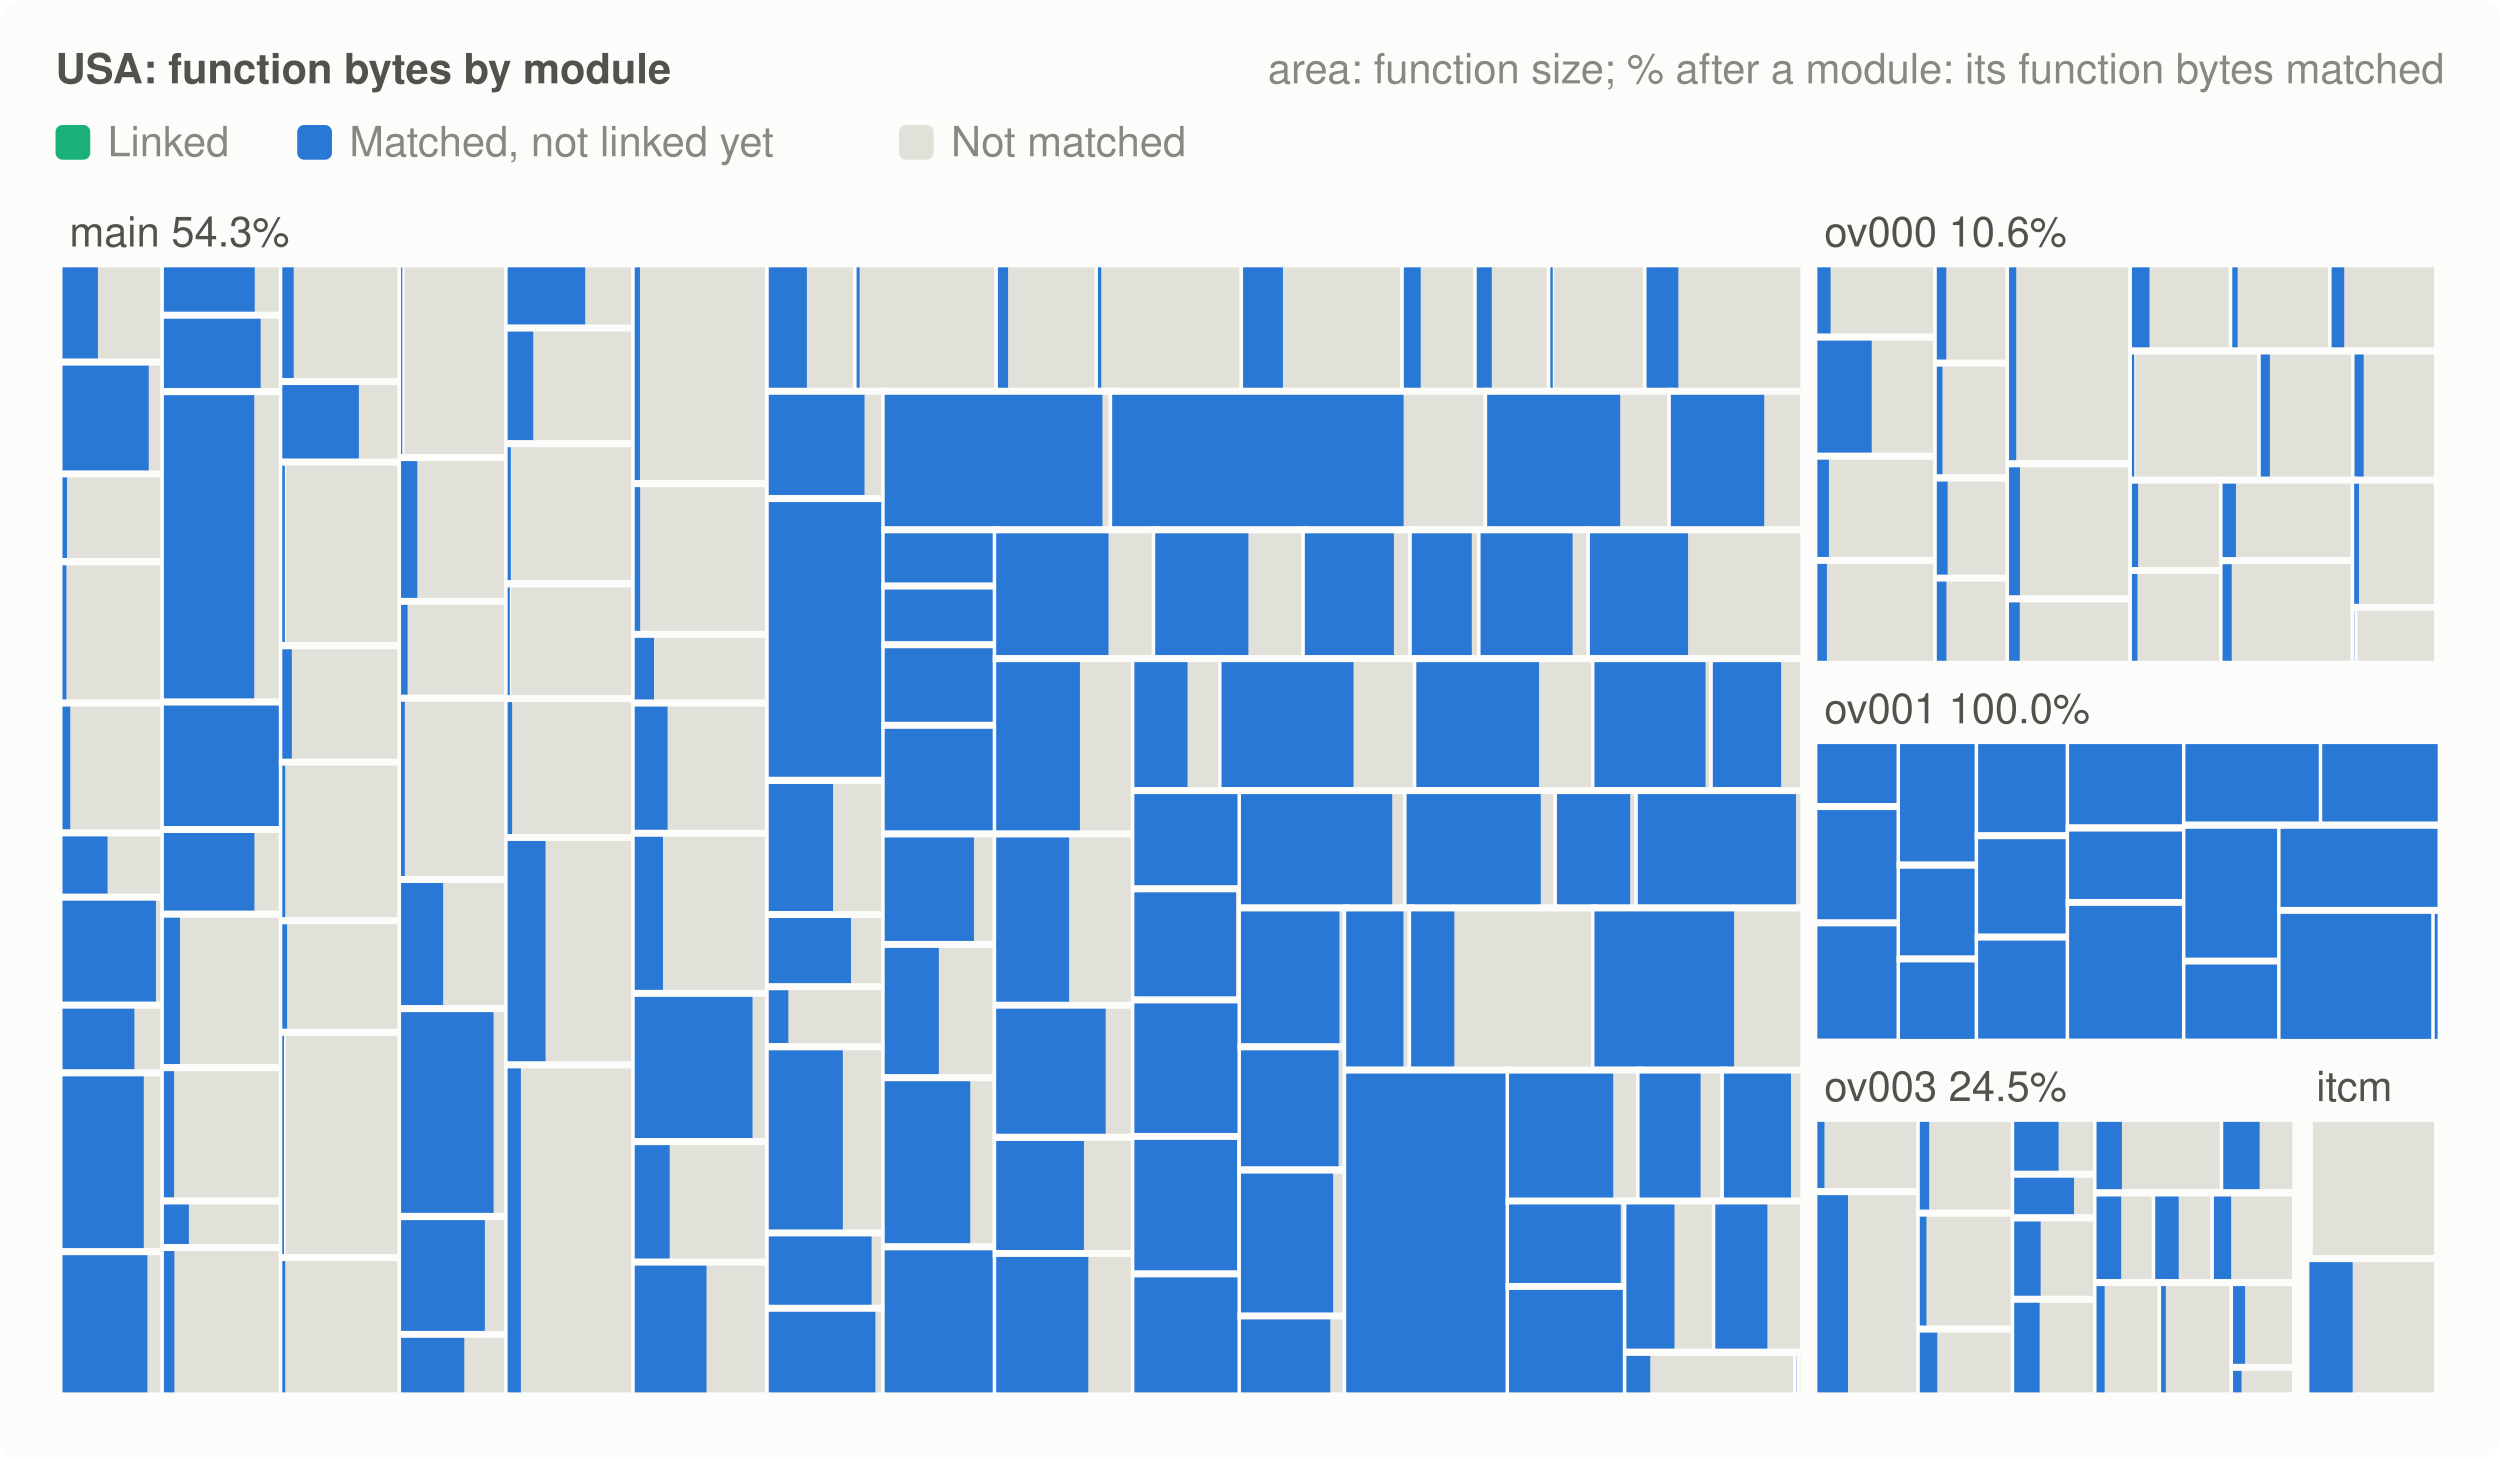
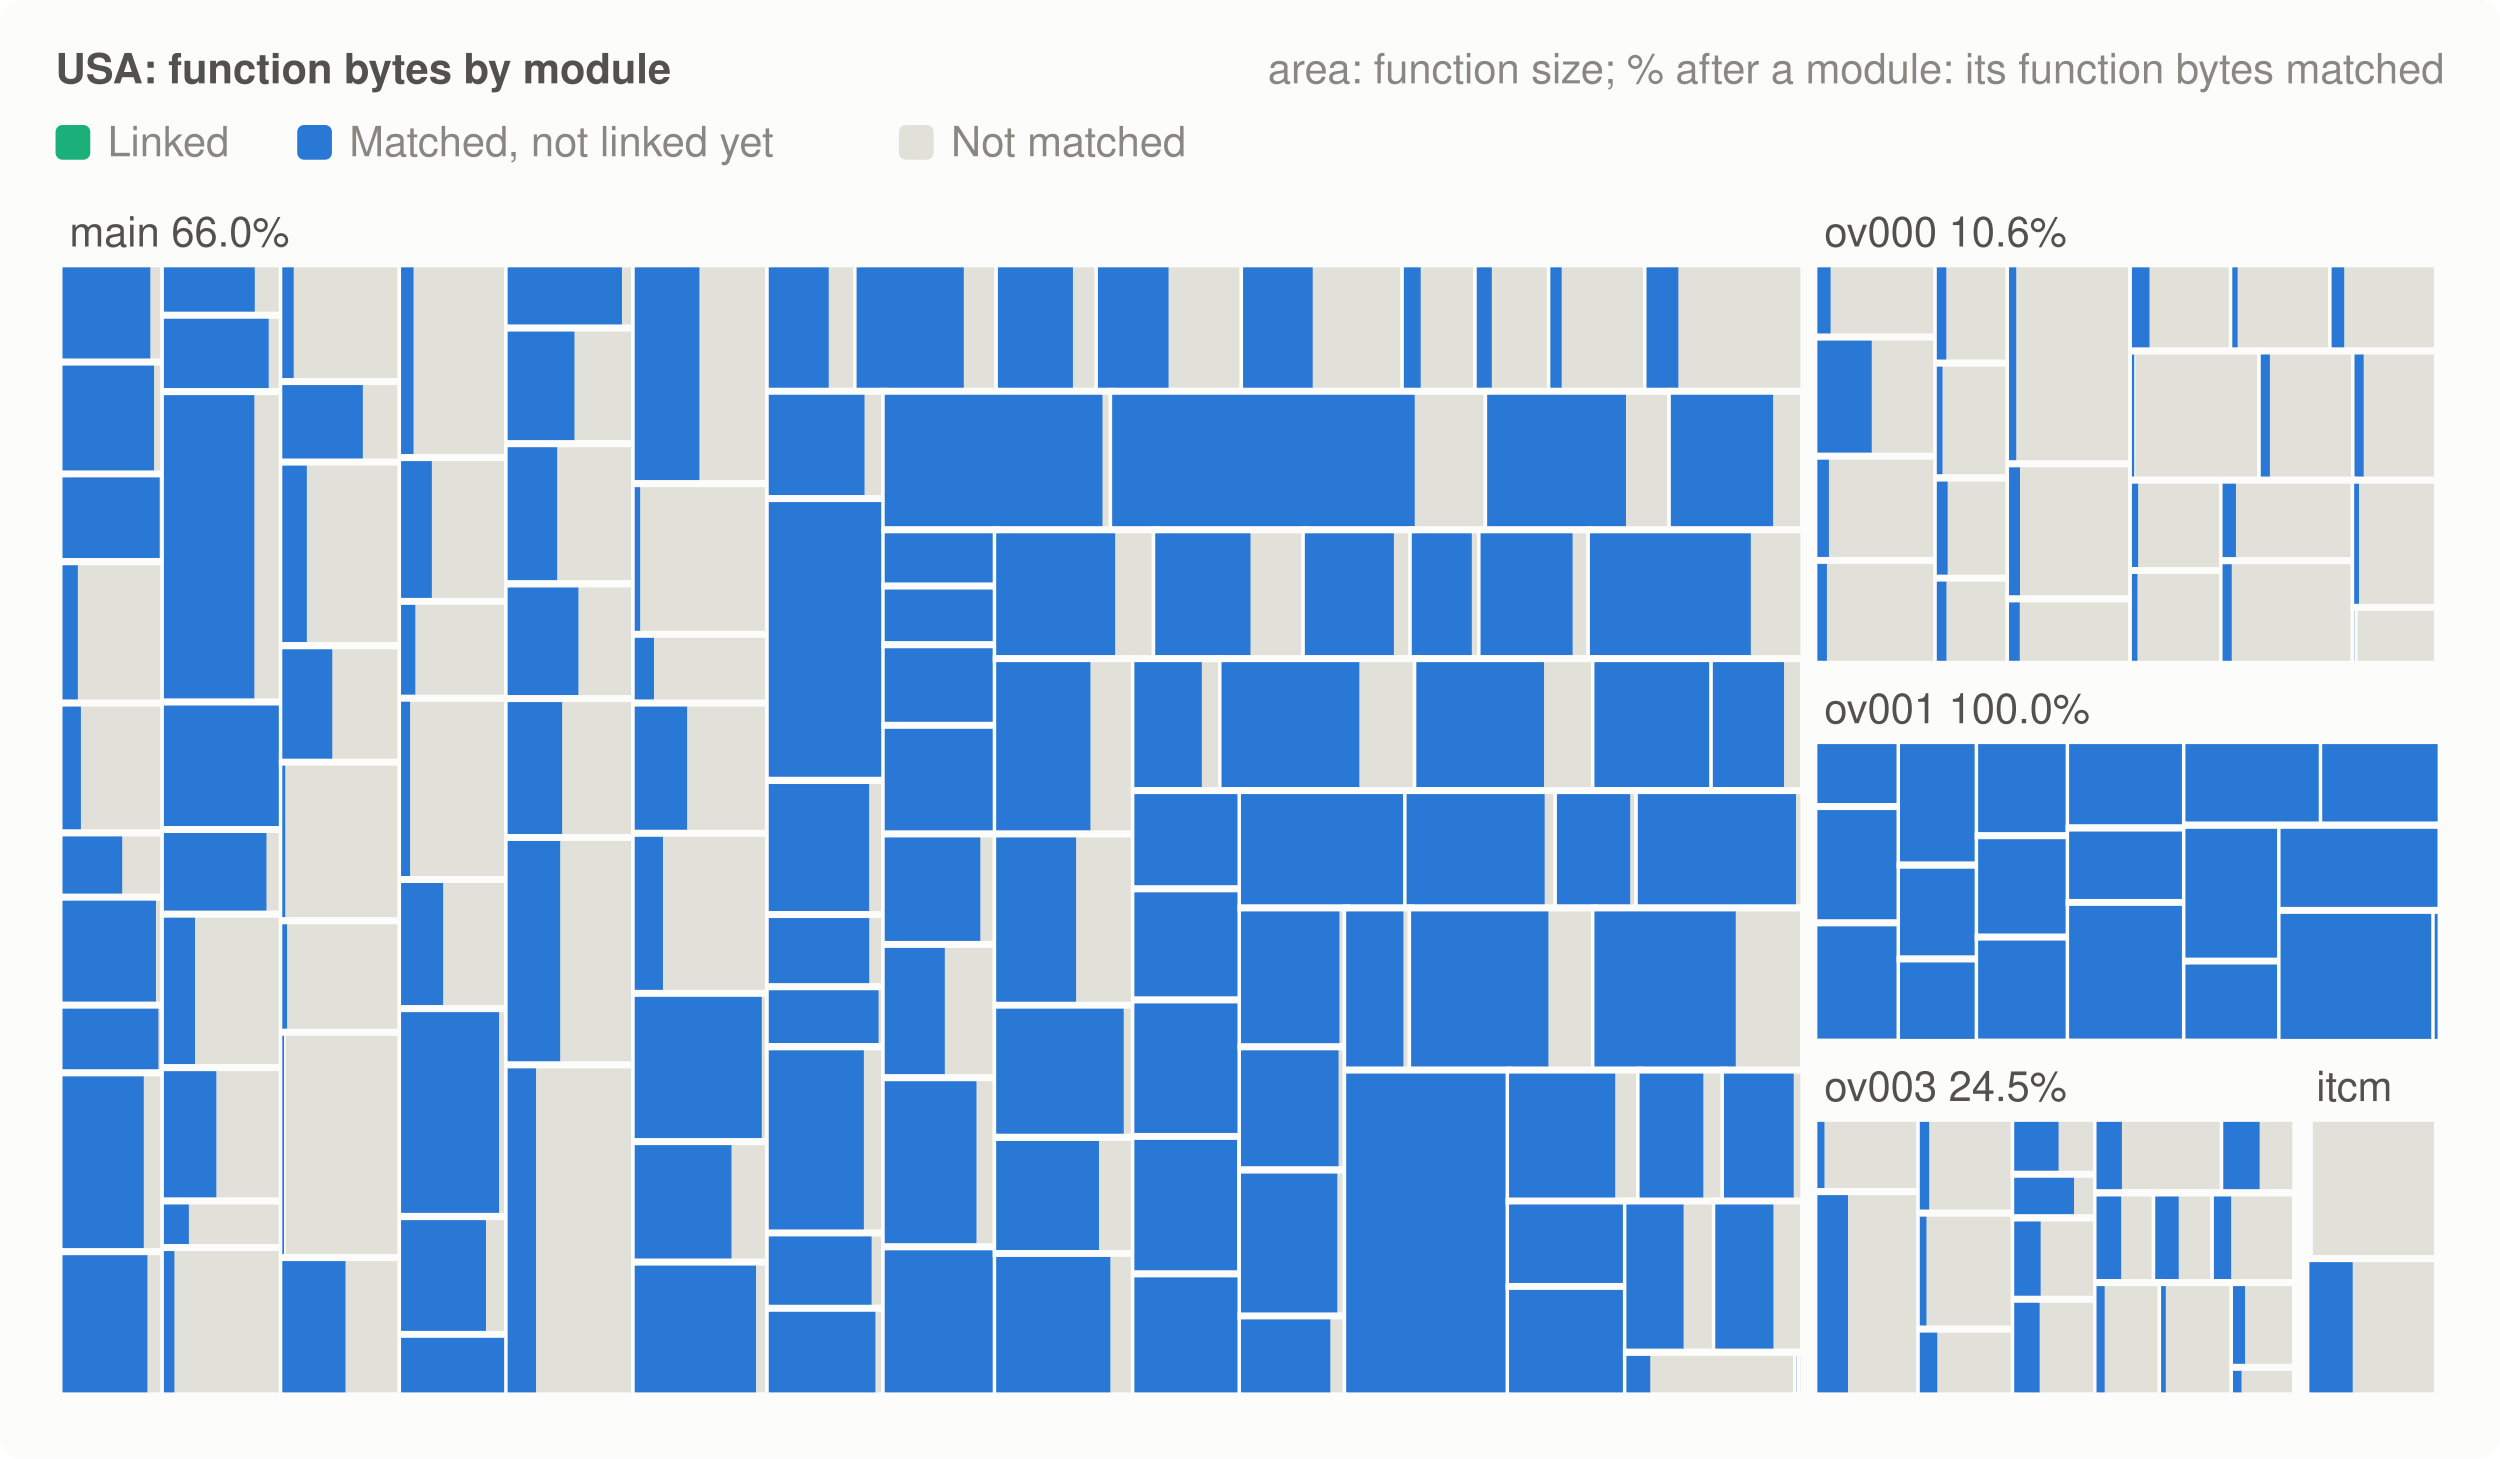
<svg xmlns="http://www.w3.org/2000/svg" viewBox="0 0 720 420" width="720" height="420" role="img" aria-label="Matched and linked code by module (USA)">
  <style>.bg{fill:#fcfcfb}.lbl{fill:#52514e}.muted{fill:#898781}.todo{fill:#e1e0d9}.gap{stroke:#fcfcfb}.matched{fill:#2a78d6}.linked{fill:#1baf7a}@media (prefers-color-scheme: dark){.bg{fill:#1a1a19}.lbl{fill:#c3c2b7}.muted{fill:#898781}.todo{fill:#2c2c2a}.gap{stroke:#1a1a19}.matched{fill:#3987e5}.linked{fill:#199e70}}text{font:12px -apple-system,BlinkMacSystemFont,'Segoe UI',Helvetica,Arial,sans-serif}.head{font-weight:600}</style>
  <rect class="bg" width="720" height="420" rx="6" />
  <text class="lbl head" x="16" y="24">USA: function bytes by module</text>
  <text class="muted" x="704" y="24" text-anchor="end">area: function size; % after a module: its function bytes matched</text>
  <rect class="linked" x="16" y="36" width="10" height="10" rx="2" />
  <text class="muted" x="31" y="45">Linked</text>
  <rect class="matched" x="85.6" y="36" width="10" height="10" rx="2" />
  <text class="muted" x="100.6" y="45">Matched, not linked yet</text>
  <rect class="todo" x="258.9" y="36" width="10" height="10" rx="2" />
  <text class="muted" x="273.9" y="45">Not matched</text>
  <rect class="todo gap" x="18.0" y="76.0" width="29.2" height="28.3" stroke-width="2" />
-   <rect class="matched" x="18.0" y="77.0" width="10.20" height="26.3" />
+   <rect class="matched" x="18.0" y="77.0" width="25.29" height="26.3" />
  <rect class="todo gap" x="18.0" y="104.3" width="29.2" height="32.3" stroke-width="2" />
-   <rect class="matched" x="18.0" y="105.3" width="24.84" height="30.3" />
+   <rect class="matched" x="18.0" y="105.3" width="26.37" height="30.3" />
  <rect class="todo gap" x="18.0" y="136.5" width="29.2" height="25.2" stroke-width="2" />
-   <rect class="matched" x="18.0" y="137.5" width="1.30" height="23.2" />
+   <rect class="matched" x="18.0" y="137.5" width="27.99" height="23.2" />
  <rect class="todo gap" x="18.0" y="161.8" width="29.2" height="40.7" stroke-width="2" />
-   <rect class="matched" x="18.0" y="162.8" width="1.12" height="38.7" />
+   <rect class="matched" x="18.0" y="162.8" width="4.42" height="38.7" />
  <rect class="todo gap" x="18.0" y="202.5" width="29.2" height="37.4" stroke-width="2" />
-   <rect class="matched" x="18.0" y="203.5" width="2.23" height="35.4" />
+   <rect class="matched" x="18.0" y="203.5" width="5.30" height="35.4" />
  <rect class="todo gap" x="18.0" y="239.9" width="29.2" height="18.5" stroke-width="2" />
-   <rect class="matched" x="18.0" y="240.9" width="12.97" height="16.5" />
+   <rect class="matched" x="18.0" y="240.9" width="17.19" height="16.5" />
  <rect class="todo gap" x="18.0" y="258.4" width="29.2" height="31.1" stroke-width="2" />
  <rect class="matched" x="18.0" y="259.4" width="26.91" height="29.1" />
  <rect class="todo gap" x="18.0" y="289.5" width="29.2" height="19.5" stroke-width="2" />
-   <rect class="matched" x="18.0" y="290.5" width="20.70" height="17.5" />
+   <rect class="matched" x="18.0" y="290.5" width="27.61" height="17.5" />
  <rect class="todo gap" x="18.0" y="309.0" width="29.2" height="51.5" stroke-width="2" />
  <rect class="matched" x="18.0" y="310.0" width="23.41" height="49.5" />
  <rect class="todo gap" x="18.0" y="360.5" width="29.2" height="41.5" stroke-width="2" />
  <rect class="matched" x="18.0" y="361.5" width="24.45" height="39.5" />
  <rect class="todo gap" x="47.2" y="76.0" width="34.1" height="14.8" stroke-width="2" />
  <rect class="matched" x="47.2" y="77.0" width="26.17" height="12.8" />
  <rect class="todo gap" x="47.2" y="90.8" width="34.1" height="22.0" stroke-width="2" />
-   <rect class="matched" x="47.2" y="91.8" width="27.87" height="20.0" />
+   <rect class="matched" x="47.2" y="91.8" width="30.18" height="20.0" />
  <rect class="todo gap" x="47.2" y="112.8" width="34.1" height="89.4" stroke-width="2" />
-   <rect class="matched" x="47.2" y="113.8" width="26.02" height="87.4" />
+   <rect class="matched" x="47.2" y="113.8" width="26.05" height="87.4" />
  <rect class="todo gap" x="47.2" y="202.2" width="34.1" height="36.7" stroke-width="2" />
  <rect class="matched" x="47.2" y="203.2" width="33.57" height="34.7" />
  <rect class="todo gap" x="47.2" y="238.9" width="34.1" height="24.4" stroke-width="2" />
-   <rect class="matched" x="47.2" y="239.9" width="26.07" height="22.4" />
+   <rect class="matched" x="47.2" y="239.9" width="29.54" height="22.4" />
  <rect class="todo gap" x="47.2" y="263.3" width="34.1" height="44.2" stroke-width="2" />
-   <rect class="matched" x="47.2" y="264.3" width="4.64" height="42.2" />
+   <rect class="matched" x="47.2" y="264.3" width="8.97" height="42.2" />
  <rect class="todo gap" x="47.2" y="307.5" width="34.1" height="38.4" stroke-width="2" />
-   <rect class="matched" x="47.2" y="308.5" width="2.93" height="36.4" />
+   <rect class="matched" x="47.2" y="308.5" width="15.10" height="36.4" />
  <rect class="todo gap" x="47.2" y="345.9" width="34.1" height="13.4" stroke-width="2" />
  <rect class="matched" x="47.2" y="346.9" width="7.19" height="11.4" />
  <rect class="todo gap" x="47.2" y="359.3" width="34.1" height="42.7" stroke-width="2" />
  <rect class="matched" x="47.2" y="360.3" width="3.02" height="40.7" />
  <rect class="todo gap" x="81.3" y="76.0" width="34.2" height="33.9" stroke-width="2" />
  <rect class="matched" x="81.3" y="77.0" width="3.29" height="31.9" />
  <rect class="todo gap" x="81.3" y="109.9" width="34.2" height="23.2" stroke-width="2" />
-   <rect class="matched" x="81.3" y="110.9" width="22.06" height="21.2" />
+   <rect class="matched" x="81.3" y="110.9" width="23.20" height="21.2" />
  <rect class="todo gap" x="81.3" y="133.1" width="34.2" height="52.8" stroke-width="2" />
-   <rect class="matched" x="81.3" y="134.1" width="0.75" height="50.8" />
+   <rect class="matched" x="81.3" y="134.1" width="7.06" height="50.8" />
  <rect class="todo gap" x="81.3" y="186.0" width="34.2" height="33.6" stroke-width="2" />
-   <rect class="matched" x="81.3" y="187.0" width="2.75" height="31.6" />
+   <rect class="matched" x="81.3" y="187.0" width="14.39" height="31.6" />
  <rect class="todo gap" x="81.3" y="219.5" width="34.2" height="45.7" stroke-width="2" />
  <rect class="matched" x="81.3" y="220.5" width="0.88" height="43.7" />
  <rect class="todo gap" x="81.3" y="265.2" width="34.2" height="32.1" stroke-width="2" />
  <rect class="matched" x="81.3" y="266.2" width="1.38" height="30.1" />
  <rect class="todo gap" x="81.3" y="297.3" width="34.2" height="64.9" stroke-width="2" />
  <rect class="matched" x="81.3" y="298.3" width="0.50" height="62.9" />
  <rect class="todo gap" x="81.3" y="362.2" width="34.2" height="39.8" stroke-width="2" />
-   <rect class="matched" x="81.3" y="363.2" width="0.88" height="37.8" />
+   <rect class="matched" x="81.3" y="363.2" width="18.21" height="37.8" />
  <rect class="todo gap" x="115.5" y="76.0" width="30.7" height="55.8" stroke-width="2" />
-   <rect class="matched" x="115.5" y="77.0" width="0.36" height="53.8" />
+   <rect class="matched" x="115.5" y="77.0" width="3.60" height="53.8" />
  <rect class="todo gap" x="115.5" y="131.8" width="30.7" height="41.5" stroke-width="2" />
-   <rect class="matched" x="115.5" y="132.8" width="4.69" height="39.5" />
+   <rect class="matched" x="115.5" y="132.8" width="8.87" height="39.5" />
  <rect class="todo gap" x="115.5" y="173.2" width="30.7" height="27.9" stroke-width="2" />
-   <rect class="matched" x="115.5" y="174.2" width="1.88" height="25.9" />
+   <rect class="matched" x="115.5" y="174.2" width="4.11" height="25.9" />
  <rect class="todo gap" x="115.5" y="201.1" width="30.7" height="52.2" stroke-width="2" />
-   <rect class="matched" x="115.5" y="202.1" width="1.09" height="50.2" />
+   <rect class="matched" x="115.5" y="202.1" width="2.60" height="50.2" />
  <rect class="todo gap" x="115.5" y="253.3" width="30.7" height="37.2" stroke-width="2" />
  <rect class="matched" x="115.5" y="254.3" width="12.12" height="35.2" />
  <rect class="todo gap" x="115.5" y="290.5" width="30.7" height="59.8" stroke-width="2" />
-   <rect class="matched" x="115.5" y="291.5" width="26.65" height="57.8" />
+   <rect class="matched" x="115.5" y="291.5" width="28.23" height="57.8" />
  <rect class="todo gap" x="115.5" y="350.4" width="30.7" height="34.0" stroke-width="2" />
-   <rect class="matched" x="115.5" y="351.4" width="24.15" height="32.0" />
+   <rect class="matched" x="115.5" y="351.4" width="24.46" height="32.0" />
  <rect class="todo gap" x="115.5" y="384.3" width="30.7" height="17.7" stroke-width="2" />
-   <rect class="matched" x="115.5" y="385.3" width="18.21" height="15.7" />
+   <rect class="matched" x="115.5" y="385.3" width="30.11" height="15.7" />
  <rect class="todo gap" x="146.2" y="76.0" width="36.6" height="18.5" stroke-width="2" />
-   <rect class="matched" x="146.2" y="77.0" width="22.33" height="16.5" />
+   <rect class="matched" x="146.2" y="77.0" width="32.92" height="16.5" />
  <rect class="todo gap" x="146.2" y="94.5" width="36.6" height="33.3" stroke-width="2" />
-   <rect class="matched" x="146.2" y="95.5" width="7.37" height="31.3" />
+   <rect class="matched" x="146.2" y="95.5" width="19.24" height="31.3" />
  <rect class="todo gap" x="146.2" y="127.8" width="36.6" height="40.3" stroke-width="2" />
-   <rect class="matched" x="146.2" y="128.8" width="0.92" height="38.3" />
+   <rect class="matched" x="146.2" y="128.8" width="14.26" height="38.3" />
  <rect class="todo gap" x="146.2" y="168.2" width="36.6" height="33.0" stroke-width="2" />
-   <rect class="matched" x="146.2" y="169.2" width="0.63" height="31.0" />
+   <rect class="matched" x="146.2" y="169.2" width="20.37" height="31.0" />
  <rect class="todo gap" x="146.2" y="201.2" width="36.6" height="40.0" stroke-width="2" />
-   <rect class="matched" x="146.2" y="202.2" width="1.29" height="38.0" />
+   <rect class="matched" x="146.2" y="202.2" width="15.69" height="38.0" />
  <rect class="todo gap" x="146.2" y="241.2" width="36.6" height="65.5" stroke-width="2" />
-   <rect class="matched" x="146.2" y="242.2" width="10.92" height="63.5" />
+   <rect class="matched" x="146.2" y="242.2" width="15.13" height="63.5" />
  <rect class="todo gap" x="146.2" y="306.7" width="36.6" height="95.3" stroke-width="2" />
-   <rect class="matched" x="146.2" y="307.7" width="3.81" height="93.3" />
+   <rect class="matched" x="146.2" y="307.7" width="8.18" height="93.3" />
  <rect class="todo gap" x="182.8" y="76.0" width="38.5" height="63.3" stroke-width="2" />
-   <rect class="matched" x="182.8" y="77.0" width="1.51" height="61.3" />
+   <rect class="matched" x="182.8" y="77.0" width="18.63" height="61.3" />
  <rect class="todo gap" x="182.8" y="139.3" width="38.5" height="43.4" stroke-width="2" />
  <rect class="matched" x="182.8" y="140.3" width="1.56" height="41.4" />
  <rect class="todo gap" x="182.8" y="182.7" width="38.5" height="19.8" stroke-width="2" />
  <rect class="matched" x="182.8" y="183.7" width="5.55" height="17.8" />
  <rect class="todo gap" x="182.8" y="202.5" width="38.5" height="37.5" stroke-width="2" />
-   <rect class="matched" x="182.8" y="203.5" width="9.46" height="35.5" />
+   <rect class="matched" x="182.8" y="203.5" width="15.09" height="35.5" />
  <rect class="todo gap" x="182.8" y="240.0" width="38.5" height="46.1" stroke-width="2" />
  <rect class="matched" x="182.8" y="241.0" width="8.14" height="44.1" />
  <rect class="todo gap" x="182.8" y="286.1" width="38.5" height="42.7" stroke-width="2" />
-   <rect class="matched" x="182.8" y="287.1" width="33.92" height="40.7" />
+   <rect class="matched" x="182.8" y="287.1" width="36.59" height="40.7" />
  <rect class="todo gap" x="182.8" y="328.8" width="38.5" height="34.7" stroke-width="2" />
-   <rect class="matched" x="182.8" y="329.8" width="10.07" height="32.7" />
+   <rect class="matched" x="182.8" y="329.8" width="27.87" height="32.7" />
  <rect class="todo gap" x="182.8" y="363.5" width="38.5" height="38.5" stroke-width="2" />
-   <rect class="matched" x="182.8" y="364.5" width="20.67" height="36.5" />
+   <rect class="matched" x="182.8" y="364.5" width="34.93" height="36.5" />
  <rect class="todo gap" x="221.4" y="76.0" width="25.3" height="36.7" stroke-width="2" />
-   <rect class="matched" x="221.4" y="77.0" width="10.98" height="34.7" />
+   <rect class="matched" x="221.4" y="77.0" width="17.27" height="34.7" />
  <rect class="todo gap" x="246.7" y="76.0" width="40.7" height="36.7" stroke-width="2" />
-   <rect class="matched" x="246.7" y="77.0" width="0.89" height="34.7" />
+   <rect class="matched" x="246.7" y="77.0" width="30.87" height="34.7" />
  <rect class="todo gap" x="287.4" y="76.0" width="28.9" height="36.7" stroke-width="2" />
-   <rect class="matched" x="287.4" y="77.0" width="2.93" height="34.7" />
+   <rect class="matched" x="287.4" y="77.0" width="21.60" height="34.7" />
  <rect class="todo gap" x="316.2" y="76.0" width="41.8" height="36.7" stroke-width="2" />
-   <rect class="matched" x="316.2" y="77.0" width="0.98" height="34.7" />
+   <rect class="matched" x="316.2" y="77.0" width="20.34" height="34.7" />
  <rect class="todo gap" x="358.0" y="76.0" width="46.3" height="36.7" stroke-width="2" />
-   <rect class="matched" x="358.0" y="77.0" width="11.49" height="34.7" />
+   <rect class="matched" x="358.0" y="77.0" width="20.06" height="34.7" />
  <rect class="todo gap" x="404.3" y="76.0" width="21.0" height="36.7" stroke-width="2" />
  <rect class="matched" x="404.3" y="77.0" width="4.86" height="34.7" />
  <rect class="todo gap" x="425.3" y="76.0" width="21.2" height="36.7" stroke-width="2" />
  <rect class="matched" x="425.3" y="77.0" width="4.34" height="34.7" />
  <rect class="todo gap" x="446.5" y="76.0" width="27.7" height="36.7" stroke-width="2" />
-   <rect class="matched" x="446.5" y="77.0" width="0.70" height="34.7" />
+   <rect class="matched" x="446.5" y="77.0" width="3.26" height="34.7" />
  <rect class="todo gap" x="474.2" y="76.0" width="45.3" height="36.7" stroke-width="2" />
  <rect class="matched" x="474.2" y="77.0" width="9.16" height="34.7" />
  <rect class="todo gap" x="221.4" y="112.7" width="33.4" height="30.9" stroke-width="2" />
  <rect class="matched" x="221.4" y="113.7" width="27.58" height="28.9" />
  <rect class="todo gap" x="221.4" y="143.6" width="33.4" height="81.1" stroke-width="2" />
  <rect class="matched" x="221.4" y="144.6" width="33.43" height="79.1" />
  <rect class="todo gap" x="221.4" y="224.8" width="33.4" height="38.6" stroke-width="2" />
-   <rect class="matched" x="221.4" y="225.8" width="18.51" height="36.6" />
+   <rect class="matched" x="221.4" y="225.8" width="28.91" height="36.6" />
  <rect class="todo gap" x="221.4" y="263.4" width="33.4" height="20.8" stroke-width="2" />
-   <rect class="matched" x="221.4" y="264.4" width="23.68" height="18.8" />
+   <rect class="matched" x="221.4" y="264.4" width="28.94" height="18.8" />
  <rect class="todo gap" x="221.4" y="284.2" width="33.4" height="17.2" stroke-width="2" />
-   <rect class="matched" x="221.4" y="285.2" width="5.64" height="15.2" />
+   <rect class="matched" x="221.4" y="285.2" width="31.63" height="15.2" />
  <rect class="todo gap" x="221.4" y="301.5" width="33.4" height="53.7" stroke-width="2" />
-   <rect class="matched" x="221.4" y="302.5" width="21.34" height="51.7" />
+   <rect class="matched" x="221.4" y="302.5" width="27.39" height="51.7" />
  <rect class="todo gap" x="221.4" y="355.1" width="33.4" height="21.7" stroke-width="2" />
  <rect class="matched" x="221.4" y="356.1" width="29.62" height="19.7" />
  <rect class="todo gap" x="221.4" y="376.8" width="33.4" height="25.2" stroke-width="2" />
  <rect class="matched" x="221.4" y="377.8" width="30.72" height="23.2" />
  <rect class="todo gap" x="254.8" y="112.7" width="65.5" height="39.9" stroke-width="2" />
  <rect class="matched" x="254.8" y="113.7" width="62.71" height="37.9" />
  <rect class="todo gap" x="320.3" y="112.7" width="108.0" height="39.9" stroke-width="2" />
-   <rect class="matched" x="320.3" y="113.7" width="83.94" height="37.9" />
+   <rect class="matched" x="320.3" y="113.7" width="87.14" height="37.9" />
  <rect class="todo gap" x="428.3" y="112.7" width="52.9" height="39.9" stroke-width="2" />
-   <rect class="matched" x="428.3" y="113.7" width="38.31" height="37.9" />
+   <rect class="matched" x="428.3" y="113.7" width="39.98" height="37.9" />
  <rect class="todo gap" x="481.2" y="112.7" width="38.2" height="39.9" stroke-width="2" />
-   <rect class="matched" x="481.2" y="113.7" width="26.89" height="37.9" />
+   <rect class="matched" x="481.2" y="113.7" width="29.45" height="37.9" />
  <rect class="todo gap" x="254.8" y="152.6" width="32.1" height="16.2" stroke-width="2" />
  <rect class="matched" x="254.8" y="153.6" width="32.14" height="14.2" />
  <rect class="todo gap" x="254.8" y="168.8" width="32.1" height="16.9" stroke-width="2" />
  <rect class="matched" x="254.8" y="169.8" width="32.14" height="14.9" />
  <rect class="todo gap" x="254.8" y="185.7" width="32.1" height="23.2" stroke-width="2" />
  <rect class="matched" x="254.8" y="186.7" width="32.14" height="21.2" />
  <rect class="todo gap" x="254.8" y="208.9" width="32.1" height="31.3" stroke-width="2" />
  <rect class="matched" x="254.8" y="209.9" width="32.14" height="29.3" />
  <rect class="todo gap" x="254.8" y="240.2" width="32.1" height="31.8" stroke-width="2" />
-   <rect class="matched" x="254.8" y="241.2" width="25.70" height="29.8" />
+   <rect class="matched" x="254.8" y="241.2" width="27.53" height="29.8" />
  <rect class="todo gap" x="254.8" y="272.0" width="32.1" height="38.4" stroke-width="2" />
-   <rect class="matched" x="254.8" y="273.0" width="15.58" height="36.4" />
+   <rect class="matched" x="254.8" y="273.0" width="17.30" height="36.4" />
  <rect class="todo gap" x="254.8" y="310.4" width="32.1" height="48.7" stroke-width="2" />
-   <rect class="matched" x="254.8" y="311.4" width="24.62" height="46.7" />
+   <rect class="matched" x="254.8" y="311.4" width="26.42" height="46.7" />
  <rect class="todo gap" x="254.8" y="359.1" width="32.1" height="42.9" stroke-width="2" />
-   <rect class="matched" x="254.8" y="360.1" width="31.23" height="40.9" />
+   <rect class="matched" x="254.8" y="360.1" width="32.14" height="40.9" />
  <rect class="todo gap" x="286.9" y="152.6" width="45.8" height="37.1" stroke-width="2" />
-   <rect class="matched" x="286.9" y="153.6" width="32.35" height="35.1" />
+   <rect class="matched" x="286.9" y="153.6" width="34.26" height="35.1" />
  <rect class="todo gap" x="332.7" y="152.6" width="43.1" height="37.1" stroke-width="2" />
-   <rect class="matched" x="332.7" y="153.6" width="26.83" height="35.1" />
+   <rect class="matched" x="332.7" y="153.6" width="27.44" height="35.1" />
  <rect class="todo gap" x="375.8" y="152.6" width="30.8" height="37.1" stroke-width="2" />
  <rect class="matched" x="375.8" y="153.6" width="25.64" height="35.1" />
  <rect class="todo gap" x="406.6" y="152.6" width="19.8" height="37.1" stroke-width="2" />
  <rect class="matched" x="406.6" y="153.6" width="17.28" height="35.1" />
  <rect class="todo gap" x="426.4" y="152.6" width="31.5" height="37.1" stroke-width="2" />
  <rect class="matched" x="426.4" y="153.6" width="26.51" height="35.1" />
  <rect class="todo gap" x="457.9" y="152.6" width="61.6" height="37.1" stroke-width="2" />
-   <rect class="matched" x="457.9" y="153.6" width="28.26" height="35.1" />
+   <rect class="matched" x="457.9" y="153.6" width="46.34" height="35.1" />
  <rect class="todo gap" x="286.9" y="189.7" width="39.8" height="50.5" stroke-width="2" />
-   <rect class="matched" x="286.9" y="190.7" width="24.12" height="48.5" />
+   <rect class="matched" x="286.9" y="190.7" width="27.14" height="48.5" />
  <rect class="todo gap" x="286.9" y="240.2" width="39.8" height="49.4" stroke-width="2" />
-   <rect class="matched" x="286.9" y="241.2" width="21.00" height="47.4" />
+   <rect class="matched" x="286.9" y="241.2" width="23.01" height="47.4" />
  <rect class="todo gap" x="286.9" y="289.5" width="39.8" height="38.0" stroke-width="2" />
-   <rect class="matched" x="286.9" y="290.5" width="31.54" height="36.0" />
+   <rect class="matched" x="286.9" y="290.5" width="36.73" height="36.0" />
  <rect class="todo gap" x="286.9" y="327.6" width="39.8" height="33.5" stroke-width="2" />
-   <rect class="matched" x="286.9" y="328.6" width="25.27" height="31.5" />
+   <rect class="matched" x="286.9" y="328.6" width="29.60" height="31.5" />
  <rect class="todo gap" x="286.9" y="361.0" width="39.8" height="41.0" stroke-width="2" />
-   <rect class="matched" x="286.9" y="362.0" width="26.53" height="39.0" />
+   <rect class="matched" x="286.9" y="362.0" width="32.88" height="39.0" />
  <rect class="todo gap" x="326.7" y="189.7" width="25.1" height="38.0" stroke-width="2" />
-   <rect class="matched" x="326.7" y="190.7" width="15.31" height="36.0" />
+   <rect class="matched" x="326.7" y="190.7" width="19.42" height="36.0" />
  <rect class="todo gap" x="351.8" y="189.7" width="56.1" height="38.0" stroke-width="2" />
-   <rect class="matched" x="351.8" y="190.7" width="38.02" height="36.0" />
+   <rect class="matched" x="351.8" y="190.7" width="39.69" height="36.0" />
  <rect class="todo gap" x="407.9" y="189.7" width="51.3" height="38.0" stroke-width="2" />
-   <rect class="matched" x="407.9" y="190.7" width="35.34" height="36.0" />
+   <rect class="matched" x="407.9" y="190.7" width="36.78" height="36.0" />
  <rect class="todo gap" x="459.2" y="189.7" width="34.1" height="38.0" stroke-width="2" />
-   <rect class="matched" x="459.2" y="190.7" width="32.00" height="36.0" />
+   <rect class="matched" x="459.2" y="190.7" width="33.11" height="36.0" />
  <rect class="todo gap" x="493.3" y="189.7" width="26.1" height="38.0" stroke-width="2" />
-   <rect class="matched" x="493.3" y="190.7" width="19.66" height="36.0" />
+   <rect class="matched" x="493.3" y="190.7" width="20.50" height="36.0" />
  <rect class="todo gap" x="326.7" y="227.7" width="30.7" height="28.3" stroke-width="2" />
  <rect class="matched" x="326.7" y="228.7" width="29.88" height="26.3" />
  <rect class="todo gap" x="326.7" y="256.0" width="30.7" height="32.0" stroke-width="2" />
-   <rect class="matched" x="326.7" y="257.0" width="29.27" height="30.0" />
+   <rect class="matched" x="326.7" y="257.0" width="30.68" height="30.0" />
  <rect class="todo gap" x="326.7" y="288.0" width="30.7" height="39.3" stroke-width="2" />
  <rect class="matched" x="326.7" y="289.0" width="30.68" height="37.3" />
  <rect class="todo gap" x="326.7" y="327.3" width="30.7" height="39.6" stroke-width="2" />
  <rect class="matched" x="326.7" y="328.3" width="29.59" height="37.6" />
  <rect class="todo gap" x="326.7" y="366.9" width="30.7" height="35.1" stroke-width="2" />
  <rect class="matched" x="326.7" y="367.9" width="30.68" height="33.1" />
  <rect class="todo gap" x="357.4" y="227.7" width="47.7" height="33.8" stroke-width="2" />
-   <rect class="matched" x="357.4" y="228.7" width="43.56" height="31.8" />
+   <rect class="matched" x="357.4" y="228.7" width="46.82" height="31.8" />
  <rect class="todo gap" x="405.1" y="227.7" width="43.3" height="33.8" stroke-width="2" />
-   <rect class="matched" x="405.1" y="228.7" width="38.64" height="31.8" />
+   <rect class="matched" x="405.1" y="228.7" width="39.76" height="31.8" />
  <rect class="todo gap" x="448.4" y="227.7" width="23.3" height="33.8" stroke-width="2" />
  <rect class="matched" x="448.4" y="228.7" width="21.09" height="31.8" />
  <rect class="todo gap" x="471.7" y="227.7" width="47.8" height="33.8" stroke-width="2" />
  <rect class="matched" x="471.7" y="228.7" width="45.54" height="31.8" />
  <rect class="todo gap" x="357.4" y="261.5" width="30.3" height="40.0" stroke-width="2" />
  <rect class="matched" x="357.4" y="262.5" width="28.36" height="38.0" />
  <rect class="todo gap" x="357.4" y="301.5" width="30.3" height="35.4" stroke-width="2" />
  <rect class="matched" x="357.4" y="302.5" width="28.11" height="33.4" />
  <rect class="todo gap" x="357.4" y="337.0" width="30.3" height="42.1" stroke-width="2" />
-   <rect class="matched" x="357.4" y="338.0" width="26.54" height="40.1" />
+   <rect class="matched" x="357.4" y="338.0" width="27.74" height="40.1" />
  <rect class="todo gap" x="357.4" y="379.0" width="30.3" height="23.0" stroke-width="2" />
  <rect class="matched" x="357.4" y="380.0" width="25.73" height="21.0" />
  <rect class="todo gap" x="387.7" y="261.5" width="18.7" height="46.7" stroke-width="2" />
  <rect class="matched" x="387.7" y="262.5" width="16.49" height="44.7" />
  <rect class="todo gap" x="406.4" y="261.5" width="52.8" height="46.7" stroke-width="2" />
-   <rect class="matched" x="406.4" y="262.5" width="12.45" height="44.7" />
-   <rect class="todo gap" x="459.2" y="261.5" width="60.3" height="46.7" stroke-width="2" />
-   <rect class="matched" x="459.2" y="262.5" width="40.22" height="44.7" />
+   <rect class="matched" x="406.4" y="262.5" width="39.53" height="44.7" />
+   <rect class="todo gap" x="459.2" y="261.5" width="60.2" height="46.7" stroke-width="2" />
+   <rect class="matched" x="459.2" y="262.5" width="40.70" height="44.7" />
  <rect class="todo gap" x="387.7" y="308.2" width="46.9" height="93.8" stroke-width="2" />
-   <rect class="matched" x="387.7" y="309.2" width="46.55" height="91.8" />
+   <rect class="matched" x="387.7" y="309.2" width="46.88" height="91.8" />
  <rect class="todo gap" x="434.6" y="308.2" width="37.6" height="37.8" stroke-width="2" />
-   <rect class="matched" x="434.6" y="309.2" width="30.01" height="35.8" />
+   <rect class="matched" x="434.6" y="309.2" width="30.58" height="35.8" />
  <rect class="todo gap" x="472.2" y="308.2" width="24.3" height="37.8" stroke-width="2" />
-   <rect class="matched" x="472.2" y="309.2" width="17.57" height="35.8" />
+   <rect class="matched" x="472.2" y="309.2" width="18.36" height="35.8" />
  <rect class="todo gap" x="496.5" y="308.2" width="23.0" height="37.8" stroke-width="2" />
-   <rect class="matched" x="496.5" y="309.2" width="19.30" height="35.8" />
+   <rect class="matched" x="496.5" y="309.2" width="20.09" height="35.8" />
  <rect class="todo gap" x="434.6" y="345.9" width="33.8" height="24.6" stroke-width="2" />
-   <rect class="matched" x="434.6" y="346.9" width="32.17" height="22.6" />
+   <rect class="matched" x="434.6" y="346.9" width="32.89" height="22.6" />
  <rect class="todo gap" x="434.6" y="370.5" width="33.8" height="31.5" stroke-width="2" />
-   <rect class="matched" x="434.6" y="371.5" width="32.79" height="29.5" />
+   <rect class="matched" x="434.6" y="371.5" width="33.76" height="29.5" />
  <rect class="todo gap" x="468.4" y="345.9" width="25.7" height="43.5" stroke-width="2" />
-   <rect class="matched" x="468.4" y="346.9" width="13.85" height="41.5" />
+   <rect class="matched" x="468.4" y="346.9" width="16.47" height="41.5" />
  <rect class="todo gap" x="494.0" y="345.9" width="25.4" height="43.5" stroke-width="2" />
-   <rect class="matched" x="494.0" y="346.9" width="15.01" height="41.5" />
+   <rect class="matched" x="494.0" y="346.9" width="16.75" height="41.5" />
  <rect class="todo gap" x="468.4" y="389.5" width="49.0" height="12.5" stroke-width="2" />
  <rect class="matched" x="468.4" y="390.5" width="6.87" height="10.5" />
  <rect class="todo gap" x="517.4" y="389.5" width="2.1" height="12.5" stroke-width="2" />
  <rect class="matched" x="517.4" y="390.5" width="0.08" height="10.5" />
-   <text class="lbl" x="20.0" y="71.0">main 54.3%</text>
+   <text class="lbl" x="20.0" y="71.0">main 66.0%</text>
  <rect class="todo gap" x="523.4" y="76.0" width="34.4" height="21.1" stroke-width="2" />
  <rect class="matched" x="523.4" y="77.0" width="3.81" height="19.1" />
  <rect class="todo gap" x="523.4" y="97.1" width="34.4" height="34.3" stroke-width="2" />
  <rect class="matched" x="523.4" y="98.1" width="15.66" height="32.3" />
  <rect class="todo gap" x="523.4" y="131.4" width="34.4" height="30.1" stroke-width="2" />
  <rect class="matched" x="523.4" y="132.4" width="3.33" height="28.1" />
  <rect class="todo gap" x="523.4" y="161.4" width="34.4" height="29.9" stroke-width="2" />
  <rect class="matched" x="523.4" y="162.4" width="2.75" height="27.9" />
  <rect class="todo gap" x="557.8" y="76.0" width="20.8" height="28.6" stroke-width="2" />
  <rect class="matched" x="557.8" y="77.0" width="2.73" height="26.6" />
  <rect class="todo gap" x="557.8" y="104.6" width="20.8" height="33.0" stroke-width="2" />
  <rect class="matched" x="557.8" y="105.6" width="1.63" height="31.0" />
  <rect class="todo gap" x="557.8" y="137.7" width="20.8" height="28.9" stroke-width="2" />
  <rect class="matched" x="557.8" y="138.7" width="3.12" height="26.9" />
  <rect class="todo gap" x="557.8" y="166.5" width="20.8" height="24.8" stroke-width="2" />
  <rect class="matched" x="557.8" y="167.5" width="2.77" height="22.8" />
  <rect class="todo gap" x="578.6" y="76.0" width="35.3" height="57.6" stroke-width="2" />
  <rect class="matched" x="578.6" y="77.0" width="2.07" height="55.6" />
  <rect class="todo gap" x="578.6" y="133.6" width="35.3" height="38.9" stroke-width="2" />
  <rect class="matched" x="578.6" y="134.6" width="3.16" height="36.9" />
  <rect class="todo gap" x="578.6" y="172.5" width="35.3" height="18.8" stroke-width="2" />
  <rect class="matched" x="578.6" y="173.5" width="3.09" height="16.8" />
  <rect class="todo gap" x="614.0" y="76.0" width="28.9" height="25.1" stroke-width="2" />
  <rect class="matched" x="614.0" y="77.0" width="5.06" height="23.1" />
  <rect class="todo gap" x="642.9" y="76.0" width="28.7" height="25.1" stroke-width="2" />
  <rect class="matched" x="642.9" y="77.0" width="1.53" height="23.1" />
  <rect class="todo gap" x="671.5" y="76.0" width="30.5" height="25.1" stroke-width="2" />
  <rect class="matched" x="671.5" y="77.0" width="3.63" height="23.1" />
  <rect class="todo gap" x="614.0" y="101.1" width="37.1" height="37.2" stroke-width="2" />
  <rect class="matched" x="614.0" y="102.1" width="0.66" height="35.2" />
  <rect class="todo gap" x="651.1" y="101.1" width="27.1" height="37.2" stroke-width="2" />
  <rect class="matched" x="651.1" y="102.1" width="2.63" height="35.2" />
  <rect class="todo gap" x="678.1" y="101.1" width="23.9" height="37.2" stroke-width="2" />
  <rect class="matched" x="678.1" y="102.1" width="2.64" height="35.2" />
  <rect class="todo gap" x="614.0" y="138.3" width="26.1" height="26.0" stroke-width="2" />
  <rect class="matched" x="614.0" y="139.3" width="1.78" height="24.0" />
  <rect class="todo gap" x="614.0" y="164.3" width="26.1" height="27.0" stroke-width="2" />
  <rect class="matched" x="614.0" y="165.3" width="1.58" height="25.0" />
  <rect class="todo gap" x="640.1" y="138.3" width="37.9" height="23.2" stroke-width="2" />
  <rect class="matched" x="640.1" y="139.3" width="3.85" height="21.2" />
  <rect class="todo gap" x="640.1" y="161.5" width="37.9" height="29.8" stroke-width="2" />
  <rect class="matched" x="640.1" y="162.5" width="2.64" height="27.8" />
  <rect class="todo gap" x="678.0" y="138.3" width="24.0" height="36.7" stroke-width="2" />
  <rect class="matched" x="678.0" y="139.3" width="1.39" height="34.7" />
  <rect class="todo gap" x="678.0" y="174.9" width="24.0" height="16.4" stroke-width="2" />
  <rect class="matched" x="678.0" y="175.9" width="0.08" height="14.4" />
  <text class="lbl" x="525.4" y="71.0">ov000 10.6%</text>
  <rect class="todo gap" x="523.4" y="213.3" width="23.8" height="19.0" stroke-width="2" />
  <rect class="matched" x="523.4" y="214.3" width="23.78" height="17.0" />
  <rect class="todo gap" x="523.4" y="232.3" width="23.8" height="33.5" stroke-width="2" />
  <rect class="matched" x="523.4" y="233.3" width="23.78" height="31.5" />
  <rect class="todo gap" x="523.4" y="265.8" width="23.8" height="34.3" stroke-width="2" />
  <rect class="matched" x="523.4" y="266.8" width="23.78" height="32.3" />
  <rect class="todo gap" x="547.2" y="213.3" width="22.5" height="35.8" stroke-width="2" />
  <rect class="matched" x="547.2" y="214.3" width="22.51" height="33.8" />
  <rect class="todo gap" x="547.2" y="249.2" width="22.5" height="27.0" stroke-width="2" />
  <rect class="matched" x="547.2" y="250.2" width="22.51" height="25.0" />
  <rect class="todo gap" x="547.2" y="276.2" width="22.5" height="24.0" stroke-width="2" />
  <rect class="matched" x="547.2" y="277.2" width="22.51" height="22.0" />
  <rect class="todo gap" x="569.7" y="213.3" width="26.1" height="27.4" stroke-width="2" />
  <rect class="matched" x="569.7" y="214.3" width="26.12" height="25.4" />
  <rect class="todo gap" x="569.7" y="240.7" width="26.1" height="29.2" stroke-width="2" />
  <rect class="matched" x="569.7" y="241.7" width="26.12" height="27.2" />
  <rect class="todo gap" x="569.7" y="269.9" width="26.1" height="30.2" stroke-width="2" />
  <rect class="matched" x="569.7" y="270.9" width="26.12" height="28.2" />
  <rect class="todo gap" x="595.9" y="213.3" width="33.6" height="25.1" stroke-width="2" />
  <rect class="matched" x="595.9" y="214.3" width="33.56" height="23.1" />
  <rect class="todo gap" x="595.9" y="238.5" width="33.6" height="21.5" stroke-width="2" />
  <rect class="matched" x="595.9" y="239.5" width="33.56" height="19.5" />
  <rect class="todo gap" x="595.9" y="259.9" width="33.6" height="40.2" stroke-width="2" />
  <rect class="matched" x="595.9" y="260.9" width="33.56" height="38.2" />
  <rect class="todo gap" x="629.4" y="213.3" width="39.3" height="24.3" stroke-width="2" />
  <rect class="matched" x="629.4" y="214.3" width="39.33" height="22.3" />
  <rect class="todo gap" x="668.8" y="213.3" width="33.2" height="24.3" stroke-width="2" />
-   <rect class="matched" x="668.8" y="214.3" width="33.25" height="22.3" />
+   <rect class="matched" x="668.8" y="214.3" width="33.24" height="22.3" />
  <rect class="todo gap" x="629.4" y="237.7" width="27.4" height="39.2" stroke-width="2" />
  <rect class="matched" x="629.4" y="238.7" width="27.38" height="37.2" />
  <rect class="todo gap" x="629.4" y="276.8" width="27.4" height="23.3" stroke-width="2" />
  <rect class="matched" x="629.4" y="277.8" width="27.38" height="21.3" />
  <rect class="todo gap" x="656.8" y="237.7" width="45.2" height="24.5" stroke-width="2" />
  <rect class="matched" x="656.8" y="238.7" width="45.20" height="22.5" />
  <rect class="todo gap" x="656.8" y="262.2" width="44.4" height="38.0" stroke-width="2" />
  <rect class="matched" x="656.8" y="263.2" width="44.37" height="36.0" />
  <rect class="todo gap" x="701.2" y="262.2" width="0.8" height="38.0" stroke-width="2" />
  <rect class="matched" x="701.2" y="263.2" width="0.83" height="36.0" />
  <text class="lbl" x="525.4" y="208.3">ov001 100.0%</text>
  <rect class="todo gap" x="523.4" y="322.1" width="29.5" height="21.1" stroke-width="2" />
  <rect class="matched" x="523.4" y="323.1" width="2.04" height="19.1" />
  <rect class="todo gap" x="523.4" y="343.2" width="29.5" height="58.8" stroke-width="2" />
  <rect class="matched" x="523.4" y="344.2" width="8.82" height="56.8" />
  <rect class="todo gap" x="552.9" y="322.1" width="27.2" height="27.3" stroke-width="2" />
  <rect class="matched" x="552.9" y="323.1" width="2.70" height="25.3" />
  <rect class="todo gap" x="552.9" y="349.4" width="27.2" height="33.4" stroke-width="2" />
  <rect class="matched" x="552.9" y="350.4" width="1.92" height="31.4" />
  <rect class="todo gap" x="552.9" y="382.8" width="27.2" height="19.2" stroke-width="2" />
  <rect class="matched" x="552.9" y="383.8" width="5.03" height="17.2" />
  <rect class="todo gap" x="580.1" y="322.1" width="23.7" height="16.1" stroke-width="2" />
  <rect class="matched" x="580.1" y="323.1" width="12.77" height="14.1" />
  <rect class="todo gap" x="580.1" y="338.2" width="23.7" height="12.5" stroke-width="2" />
  <rect class="matched" x="580.1" y="339.2" width="17.22" height="10.5" />
  <rect class="todo gap" x="580.1" y="350.8" width="23.7" height="23.4" stroke-width="2" />
  <rect class="matched" x="580.1" y="351.8" width="7.60" height="21.4" />
  <rect class="todo gap" x="580.1" y="374.2" width="23.7" height="27.8" stroke-width="2" />
  <rect class="matched" x="580.1" y="375.2" width="7.32" height="25.8" />
  <rect class="todo gap" x="603.8" y="322.1" width="36.5" height="21.4" stroke-width="2" />
  <rect class="matched" x="603.8" y="323.1" width="7.31" height="19.4" />
  <rect class="todo gap" x="640.3" y="322.1" width="20.9" height="21.4" stroke-width="2" />
  <rect class="matched" x="640.3" y="323.1" width="10.47" height="19.4" />
  <rect class="todo gap" x="603.8" y="343.6" width="16.9" height="25.8" stroke-width="2" />
  <rect class="matched" x="603.8" y="344.6" width="7.10" height="23.8" />
  <rect class="todo gap" x="620.7" y="343.6" width="16.9" height="25.8" stroke-width="2" />
  <rect class="matched" x="620.7" y="344.6" width="6.77" height="23.8" />
  <rect class="todo gap" x="637.6" y="343.6" width="23.5" height="25.8" stroke-width="2" />
  <rect class="matched" x="637.6" y="344.6" width="4.97" height="23.8" />
  <rect class="todo gap" x="603.8" y="369.4" width="18.6" height="32.6" stroke-width="2" />
  <rect class="matched" x="603.8" y="370.4" width="2.34" height="30.6" />
  <rect class="todo gap" x="622.4" y="369.4" width="20.7" height="32.6" stroke-width="2" />
  <rect class="matched" x="622.4" y="370.4" width="1.35" height="30.6" />
  <rect class="todo gap" x="643.1" y="369.4" width="18.0" height="24.4" stroke-width="2" />
  <rect class="matched" x="643.1" y="370.4" width="3.48" height="22.4" />
  <rect class="todo gap" x="643.1" y="393.8" width="18.0" height="8.2" stroke-width="2" />
  <rect class="matched" x="643.1" y="394.8" width="2.46" height="6.2" />
  <text class="lbl" x="525.4" y="317.1">ov003 24.5%</text>
  <rect class="todo gap" x="665.1" y="322.1" width="36.9" height="40.4" stroke-width="2" />
  <rect class="todo gap" x="665.1" y="362.5" width="36.9" height="39.5" stroke-width="2" />
  <rect class="matched" x="665.1" y="363.5" width="12.47" height="37.5" />
  <text class="lbl" x="667.1" y="317.1">itcm</text>
</svg>
